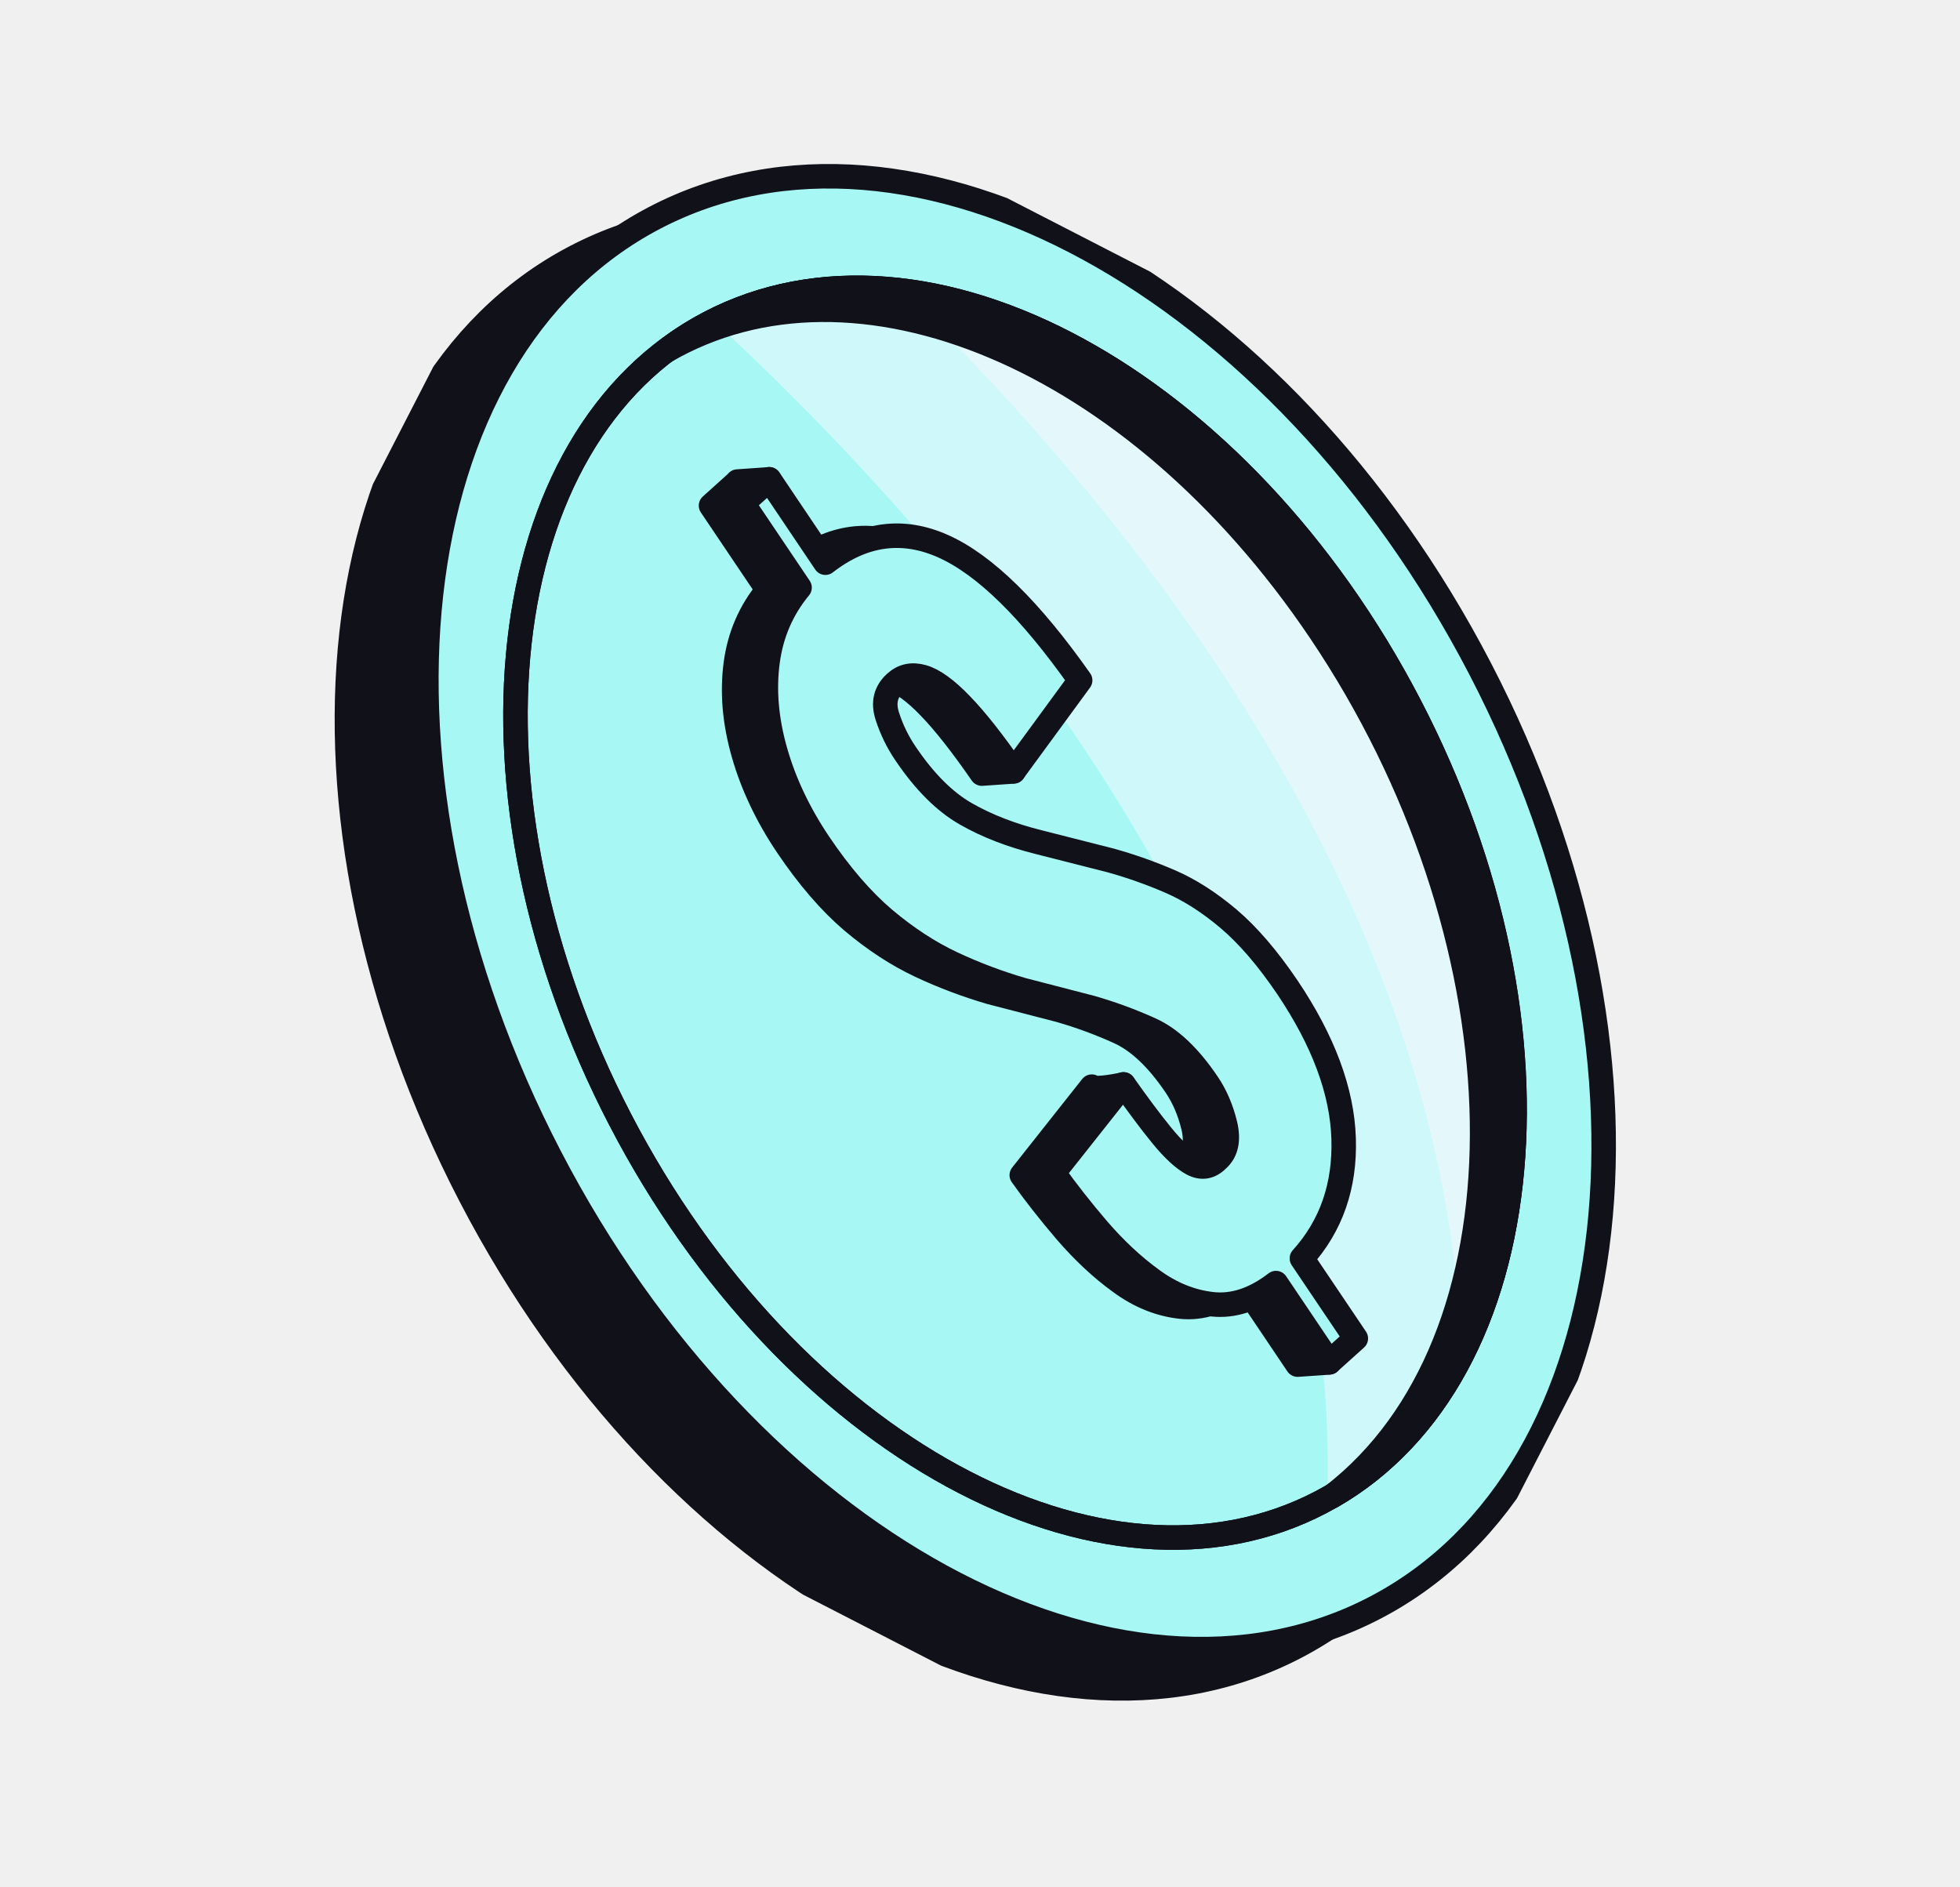
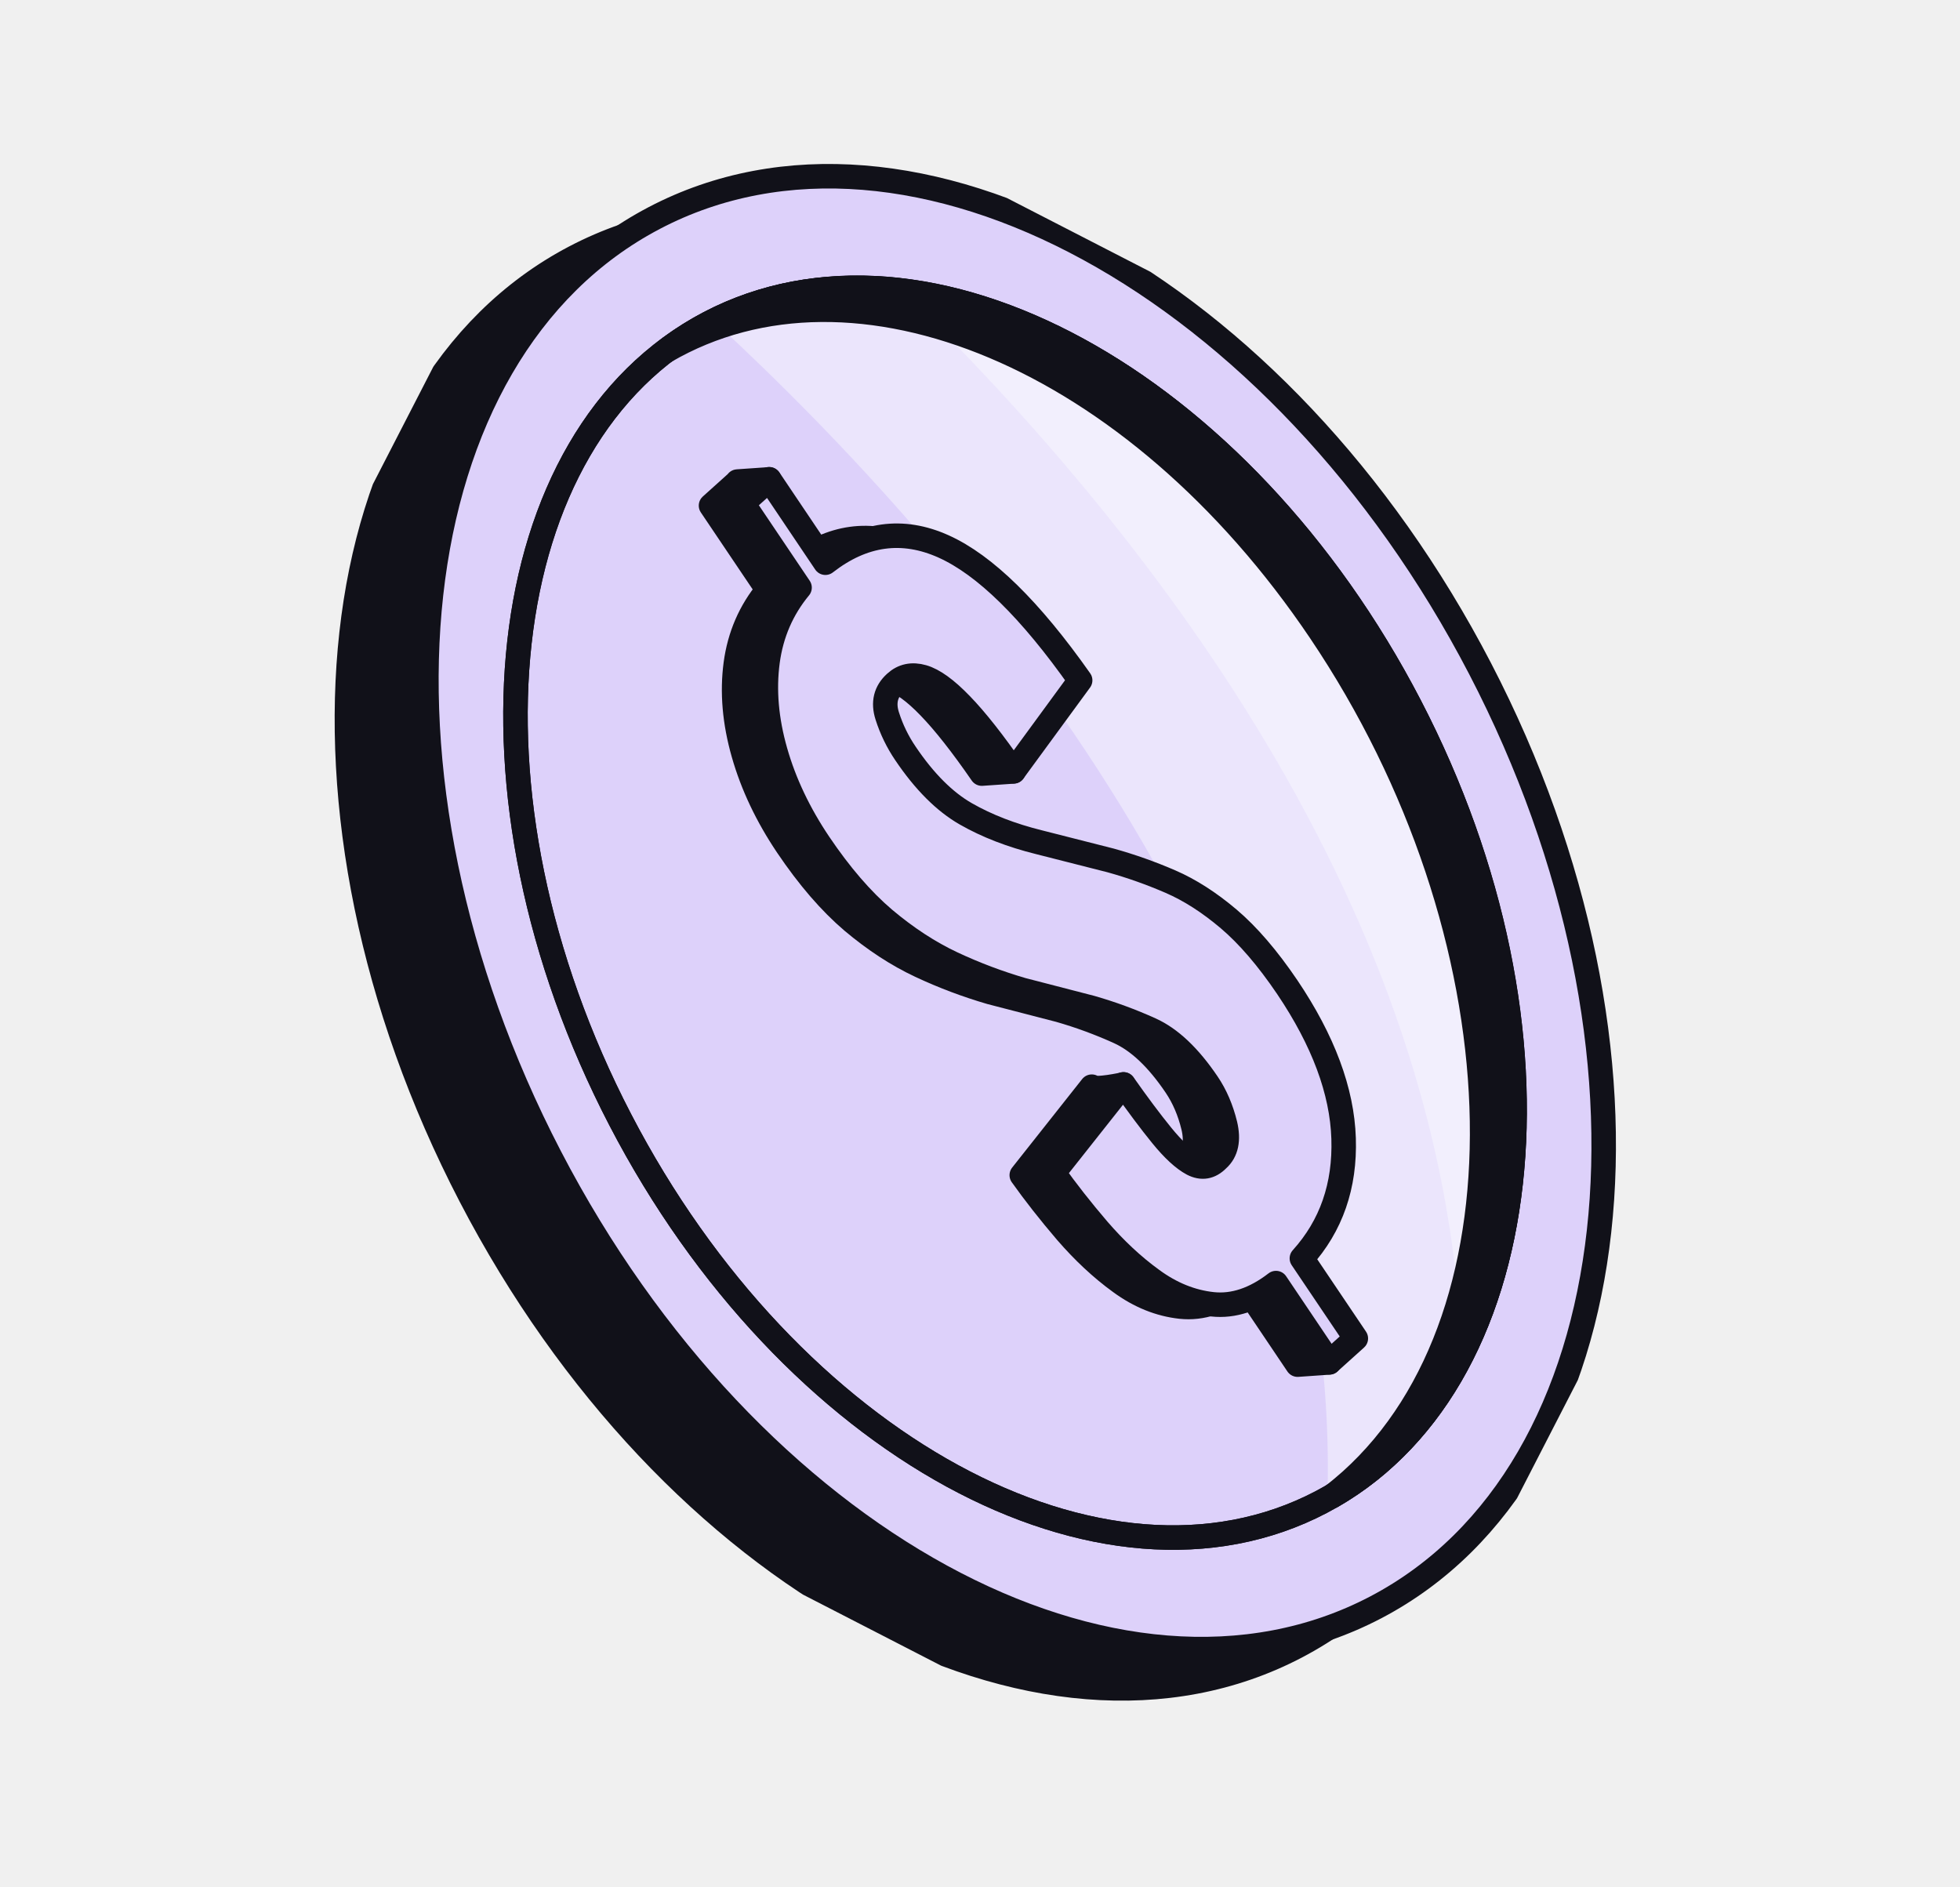
<svg xmlns="http://www.w3.org/2000/svg" width="80" height="77" viewBox="0 0 80 77" fill="none">
-   <g clip-path="url(#clip0_160_1295)">
-     <path d="M52.914 67.211C63.398 61.71 65.303 44.556 57.169 28.897C49.035 13.238 33.943 5.003 23.459 10.504C12.975 16.005 11.07 33.158 19.204 48.817C27.338 64.477 42.431 72.712 52.914 67.211Z" fill="#111119" stroke="#111119" stroke-linecap="round" stroke-linejoin="round" />
-     <path d="M56.157 65.608C66.641 60.107 68.546 42.953 60.413 27.294C52.279 11.635 37.186 3.4 26.702 8.901C16.218 14.402 14.313 31.555 22.447 47.214C30.581 62.874 45.674 71.109 56.157 65.608Z" fill="#A7F7F5" stroke="#111119" stroke-linecap="round" stroke-linejoin="round" />
-     <path d="M53.926 61.312C62.825 56.643 64.443 42.087 57.542 28.8C50.64 15.513 37.832 8.527 28.933 13.196C20.035 17.865 18.417 32.421 25.318 45.708C32.22 58.995 45.028 65.981 53.926 61.312Z" fill="#A7F7F5" stroke="#111119" stroke-linecap="round" stroke-linejoin="round" />
-     <path opacity="0.49" d="M54.178 61.188C54.808 40.445 39.532 22.714 29.129 13.099C31.455 11.926 34.083 11.541 36.818 11.873C43.149 12.639 50.066 17.251 55.209 24.886C62.078 35.088 63.64 47.493 59.646 55.339C58.818 56.963 57.753 58.386 56.448 59.559C55.737 60.197 54.977 60.738 54.178 61.188Z" fill="#F8F8FF" />
+   <g clip-path="url(#clip0_2506_21906)">
+     <path d="M52.914 67.211C63.398 61.71 65.303 44.556 57.169 28.897C49.035 13.238 33.943 5.003 23.459 10.504C12.975 16.005 11.07 33.158 19.204 48.817C27.338 64.477 42.43 72.712 52.914 67.211Z" fill="#111119" stroke="#111119" stroke-linecap="round" stroke-linejoin="round" />
+     <path d="M56.158 65.607C66.641 60.106 68.547 42.953 60.413 27.293C52.279 11.634 37.186 3.399 26.703 8.9C16.219 14.401 14.314 31.555 22.448 47.214C30.581 62.873 45.674 71.108 56.158 65.607Z" fill="#DDD1FA" stroke="#111119" stroke-linecap="round" stroke-linejoin="round" />
+     <path d="M53.927 61.312C62.825 56.643 64.444 42.087 57.542 28.8C50.64 15.513 37.832 8.527 28.934 13.195C20.035 17.864 18.417 32.421 25.318 45.708C32.22 58.995 45.028 65.981 53.927 61.312Z" fill="#DDD1FA" stroke="#111119" stroke-linecap="round" stroke-linejoin="round" />
+     <path opacity="0.49" d="M54.178 61.188C54.808 40.444 39.532 22.714 29.129 13.099C31.455 11.925 34.083 11.541 36.818 11.873C43.149 12.639 50.066 17.25 55.209 24.885C62.078 35.088 63.64 47.493 59.646 55.339C58.818 56.963 57.753 58.386 56.448 59.559C55.737 60.196 54.977 60.738 54.178 61.188Z" fill="#F8F8FF" />
    <path opacity="0.49" d="M59.652 55.342C59.092 37.104 46.584 21.402 36.823 11.876C43.154 12.642 50.072 17.253 55.214 24.888C62.083 35.091 63.645 47.496 59.652 55.342Z" fill="#F8F8FF" />
-     <path d="M53.926 61.312C62.825 56.643 64.443 42.087 57.542 28.8C50.64 15.513 37.832 8.527 28.933 13.196C20.035 17.865 18.417 32.421 25.318 45.708C32.22 58.995 45.028 65.981 53.926 61.312Z" stroke="#111119" stroke-linecap="round" stroke-linejoin="round" />
-     <path d="M53.888 25.772C62.184 38.09 62.746 53.61 55.127 60.445C54.879 60.666 54.631 60.873 54.374 61.069C55.102 60.646 55.797 60.149 56.445 59.564C64.055 52.732 63.502 37.209 55.206 24.891C47.181 12.969 34.838 8.421 27.152 14.339C34.873 9.841 46.303 14.511 53.888 25.772Z" fill="#111119" stroke="#111119" stroke-linecap="round" stroke-linejoin="round" />
-     <path d="M30.1 19.656L31.393 19.566L32.394 23.063C33.93 21.868 35.541 21.643 37.22 22.4C38.9 23.157 40.757 24.974 42.792 27.864L41.368 31.488L40.075 31.577C39.258 30.395 38.542 29.486 37.936 28.861C37.326 28.227 36.804 27.852 36.371 27.729C35.933 27.603 35.559 27.681 35.251 27.964C34.854 28.322 34.744 28.77 34.917 29.315C35.09 29.86 35.338 30.371 35.664 30.852C36.436 31.997 37.26 32.819 38.125 33.314C38.99 33.809 39.984 34.192 41.108 34.471L44.035 35.215C44.878 35.45 45.692 35.741 46.48 36.082C47.268 36.423 48.057 36.929 48.852 37.601C49.641 38.27 50.444 39.203 51.249 40.393C52.715 42.571 53.484 44.632 53.546 46.564C53.608 48.496 53.044 50.128 51.842 51.459L54.255 55.612L52.962 55.701L50.785 52.467C49.916 53.138 49.052 53.426 48.193 53.333C47.333 53.24 46.511 52.91 45.729 52.336C44.944 51.769 44.214 51.08 43.525 50.284C42.839 49.483 42.231 48.708 41.705 47.967L44.562 44.355C44.682 44.523 45.856 44.266 45.856 44.266C45.856 44.266 45.751 45.985 46.12 46.438C46.589 47.014 47.007 47.4 47.38 47.598C47.755 47.791 48.094 47.738 48.406 47.422C48.76 47.105 48.859 46.623 48.71 45.991C48.555 45.356 48.317 44.799 47.99 44.318C47.246 43.216 46.474 42.485 45.67 42.121C44.865 41.756 44.059 41.463 43.244 41.229L40.43 40.5C39.469 40.219 38.512 39.862 37.57 39.42C36.628 38.978 35.7 38.373 34.791 37.606C33.884 36.834 33.001 35.81 32.132 34.523C31.313 33.305 30.718 32.052 30.351 30.767C29.982 29.474 29.879 28.254 30.033 27.101C30.186 25.949 30.625 24.944 31.339 24.08L29.021 20.638L30.103 19.664L30.1 19.656Z" fill="#111119" stroke="#111119" stroke-linecap="round" stroke-linejoin="round" />
-     <path d="M31.396 19.561L33.689 22.968C35.226 21.773 36.836 21.548 38.516 22.305C40.196 23.063 42.053 24.88 44.088 27.77L41.37 31.482C40.554 30.3 39.838 29.391 39.232 28.766C38.622 28.132 38.1 27.757 37.667 27.634C37.229 27.508 36.855 27.586 36.547 27.869C36.15 28.227 36.04 28.676 36.213 29.221C36.386 29.765 36.633 30.277 36.96 30.758C37.732 31.902 38.556 32.725 39.421 33.219C40.286 33.714 41.279 34.097 42.404 34.377L45.331 35.121C46.174 35.355 46.988 35.646 47.776 35.987C48.564 36.329 49.353 36.834 50.148 37.506C50.937 38.176 51.74 39.108 52.545 40.298C54.011 42.476 54.78 44.537 54.842 46.469C54.903 48.401 54.34 50.033 53.138 51.365L55.34 54.633L54.258 55.606L52.081 52.373C51.212 53.043 50.347 53.331 49.488 53.238C48.629 53.145 47.807 52.815 47.025 52.242C46.24 51.674 45.51 50.985 44.821 50.19C44.135 49.388 43.527 48.613 43.001 47.873L45.858 44.261C46.431 45.075 46.947 45.767 47.416 46.343C47.885 46.919 48.303 47.305 48.676 47.504C49.051 47.697 49.39 47.643 49.702 47.327C50.056 47.011 50.155 46.528 50.006 45.896C49.851 45.261 49.613 44.704 49.286 44.223C48.542 43.121 47.77 42.39 46.965 42.026C46.161 41.662 45.355 41.368 44.54 41.134L41.726 40.405C40.765 40.125 39.808 39.767 38.866 39.326C37.924 38.884 36.996 38.278 36.086 37.511C35.18 36.739 34.296 35.715 33.428 34.428C32.609 33.21 32.013 31.957 31.647 30.672C31.277 29.379 31.175 28.159 31.329 27.007C31.482 25.854 31.921 24.849 32.635 23.985L30.317 20.543L31.399 19.57L31.396 19.561Z" fill="#A7F7F5" stroke="#111119" stroke-linecap="round" stroke-linejoin="round" />
+     <path d="M53.927 61.312C62.825 56.643 64.444 42.087 57.542 28.8C50.64 15.513 37.832 8.527 28.934 13.195C20.035 17.864 18.417 32.421 25.318 45.708C32.22 58.995 45.028 65.981 53.927 61.312Z" stroke="#111119" stroke-linecap="round" stroke-linejoin="round" />
+     <path d="M53.888 25.772C62.185 38.09 62.746 53.61 55.127 60.445C54.879 60.666 54.631 60.873 54.374 61.068C55.102 60.646 55.797 60.149 56.445 59.564C64.056 52.732 63.502 37.209 55.206 24.891C47.181 12.969 34.838 8.42 27.152 14.338C34.873 9.84 46.303 14.51 53.888 25.772Z" fill="#111119" stroke="#111119" stroke-linecap="round" stroke-linejoin="round" />
+     <path d="M30.1 19.656L31.393 19.567L32.393 23.063C33.93 21.868 35.54 21.643 37.22 22.401C38.9 23.158 40.757 24.974 42.792 27.865L41.367 31.488L40.074 31.577C39.258 30.395 38.542 29.486 37.936 28.861C37.326 28.227 36.804 27.852 36.371 27.729C35.932 27.603 35.559 27.681 35.251 27.964C34.854 28.322 34.744 28.771 34.917 29.315C35.09 29.86 35.337 30.372 35.664 30.853C36.436 31.997 37.26 32.82 38.125 33.314C38.99 33.809 39.983 34.192 41.108 34.472L44.035 35.216C44.878 35.45 45.692 35.741 46.48 36.082C47.268 36.424 48.057 36.929 48.852 37.601C49.641 38.271 50.444 39.203 51.249 40.393C52.715 42.571 53.483 44.632 53.545 46.564C53.607 48.496 53.044 50.128 51.842 51.46L54.255 55.612L52.962 55.702L50.785 52.468C49.916 53.138 49.051 53.426 48.192 53.333C47.333 53.24 46.511 52.91 45.729 52.337C44.944 51.769 44.214 51.08 43.525 50.285C42.839 49.483 42.231 48.708 41.705 47.968L44.562 44.356C44.681 44.524 45.855 44.266 45.855 44.266C45.855 44.266 45.751 45.985 46.12 46.438C46.589 47.014 47.007 47.4 47.38 47.599C47.755 47.792 48.094 47.738 48.406 47.422C48.76 47.106 48.859 46.623 48.71 45.991C48.555 45.356 48.316 44.799 47.99 44.318C47.246 43.217 46.474 42.485 45.669 42.121C44.865 41.757 44.059 41.463 43.244 41.229L40.43 40.5C39.469 40.219 38.512 39.862 37.57 39.42C36.628 38.979 35.7 38.373 34.79 37.606C33.884 36.834 33 35.81 32.132 34.523C31.313 33.305 30.717 32.052 30.351 30.767C29.981 29.474 29.879 28.254 30.032 27.102C30.186 25.949 30.625 24.944 31.339 24.08L29.021 20.638L30.103 19.665L30.1 19.656Z" fill="#111119" stroke="#111119" stroke-linecap="round" stroke-linejoin="round" />
+     <path d="M31.396 19.561L33.689 22.969C35.225 21.773 36.836 21.549 38.516 22.306C40.196 23.063 42.053 24.88 44.088 27.77L41.37 31.482C40.554 30.301 39.838 29.392 39.231 28.766C38.622 28.133 38.1 27.757 37.667 27.634C37.228 27.508 36.855 27.587 36.547 27.869C36.15 28.227 36.04 28.676 36.213 29.221C36.386 29.765 36.633 30.277 36.96 30.758C37.732 31.902 38.556 32.725 39.421 33.22C40.286 33.715 41.279 34.097 42.404 34.377L45.331 35.121C46.174 35.355 46.988 35.646 47.776 35.987C48.564 36.329 49.353 36.834 50.148 37.507C50.937 38.176 51.74 39.109 52.545 40.299C54.011 42.476 54.779 44.537 54.841 46.469C54.903 48.401 54.34 50.033 53.138 51.365L55.34 54.633L54.258 55.607L52.081 52.373C51.212 53.043 50.347 53.332 49.488 53.239C48.629 53.145 47.807 52.815 47.025 52.242C46.24 51.674 45.51 50.986 44.821 50.19C44.135 49.388 43.527 48.613 43.001 47.873L45.858 44.261C46.431 45.075 46.947 45.767 47.416 46.343C47.885 46.919 48.303 47.305 48.676 47.504C49.051 47.697 49.39 47.644 49.702 47.327C50.056 47.011 50.155 46.528 50.006 45.896C49.85 45.261 49.612 44.705 49.286 44.223C48.542 43.122 47.77 42.39 46.965 42.026C46.161 41.662 45.355 41.368 44.54 41.134L41.726 40.406C40.765 40.125 39.808 39.768 38.866 39.326C37.924 38.884 36.996 38.278 36.086 37.511C35.18 36.739 34.296 35.715 33.428 34.428C32.609 33.21 32.013 31.957 31.647 30.672C31.277 29.379 31.175 28.159 31.328 27.007C31.482 25.855 31.921 24.849 32.635 23.985L30.317 20.543L31.399 19.57L31.396 19.561Z" fill="#DDD1FA" stroke="#111119" stroke-linecap="round" stroke-linejoin="round" />
  </g>
  <defs>
-     <clipPath id="clip0_160_1295">
+     <clipPath id="clip0_2506_21906">
      <rect width="60.461" height="54.5" fill="white" transform="translate(25.3872) rotate(27.2225)" />
    </clipPath>
  </defs>
</svg>
